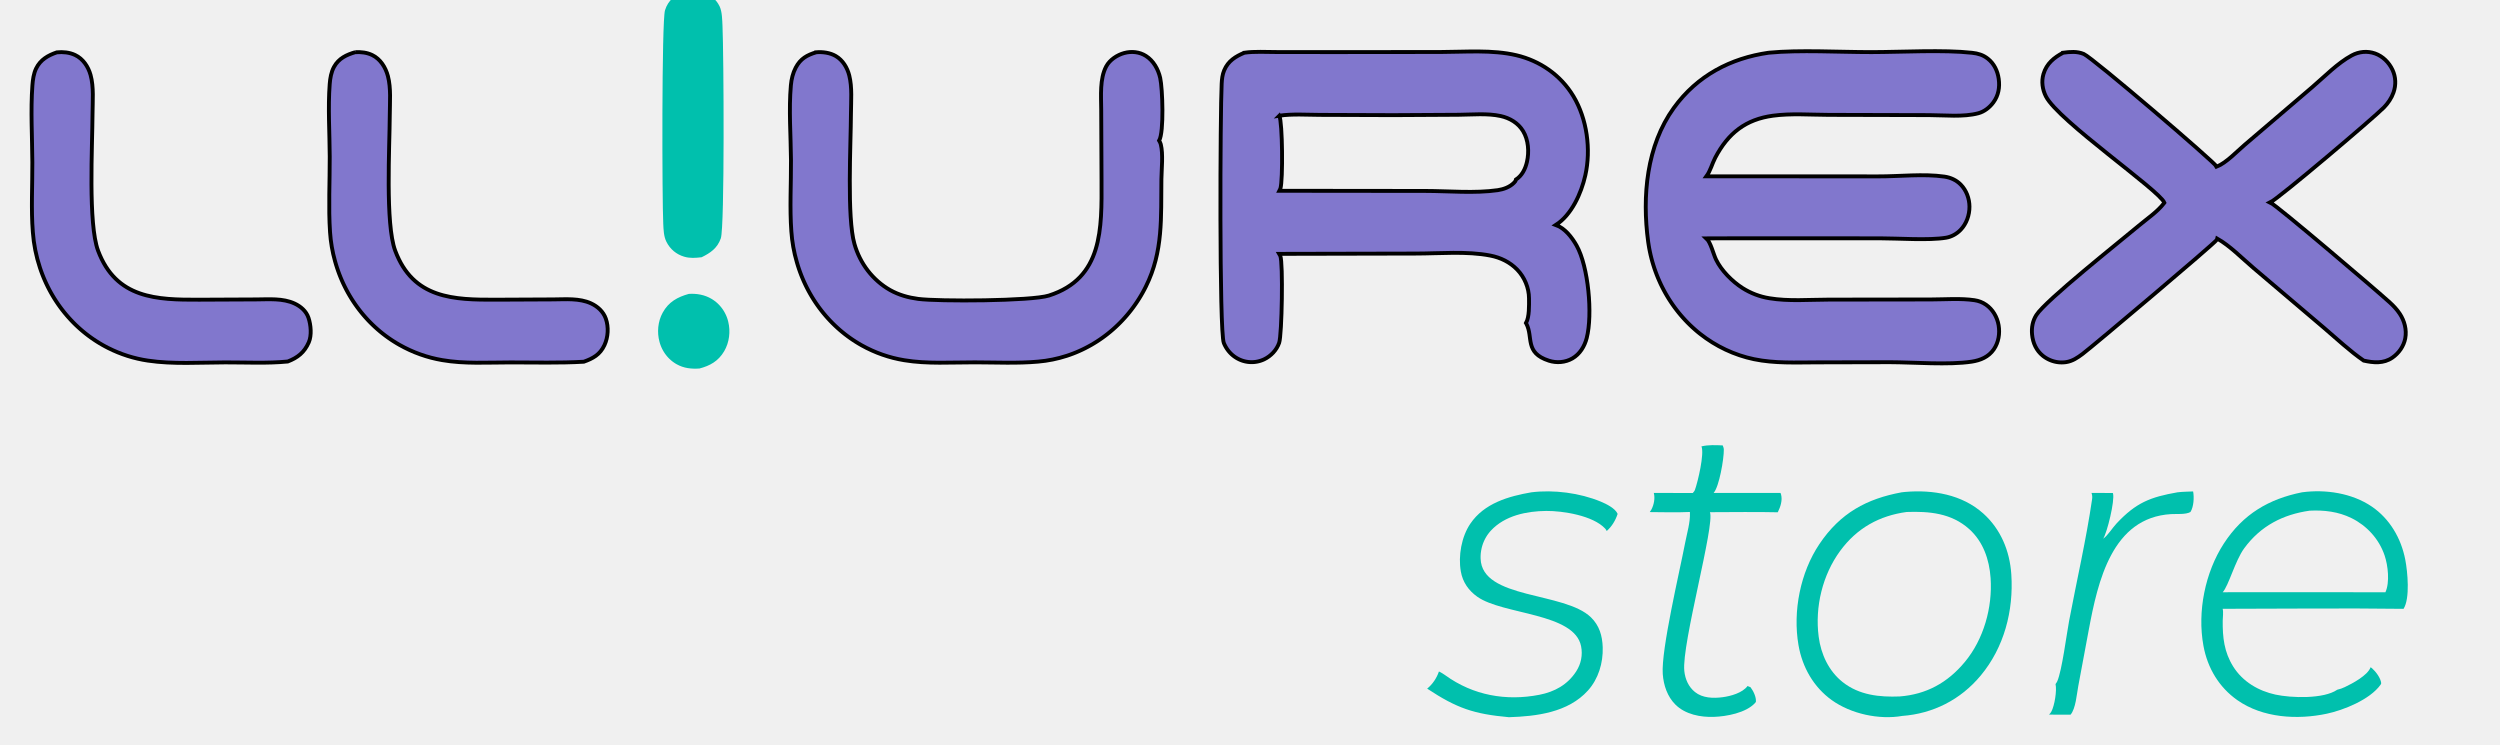
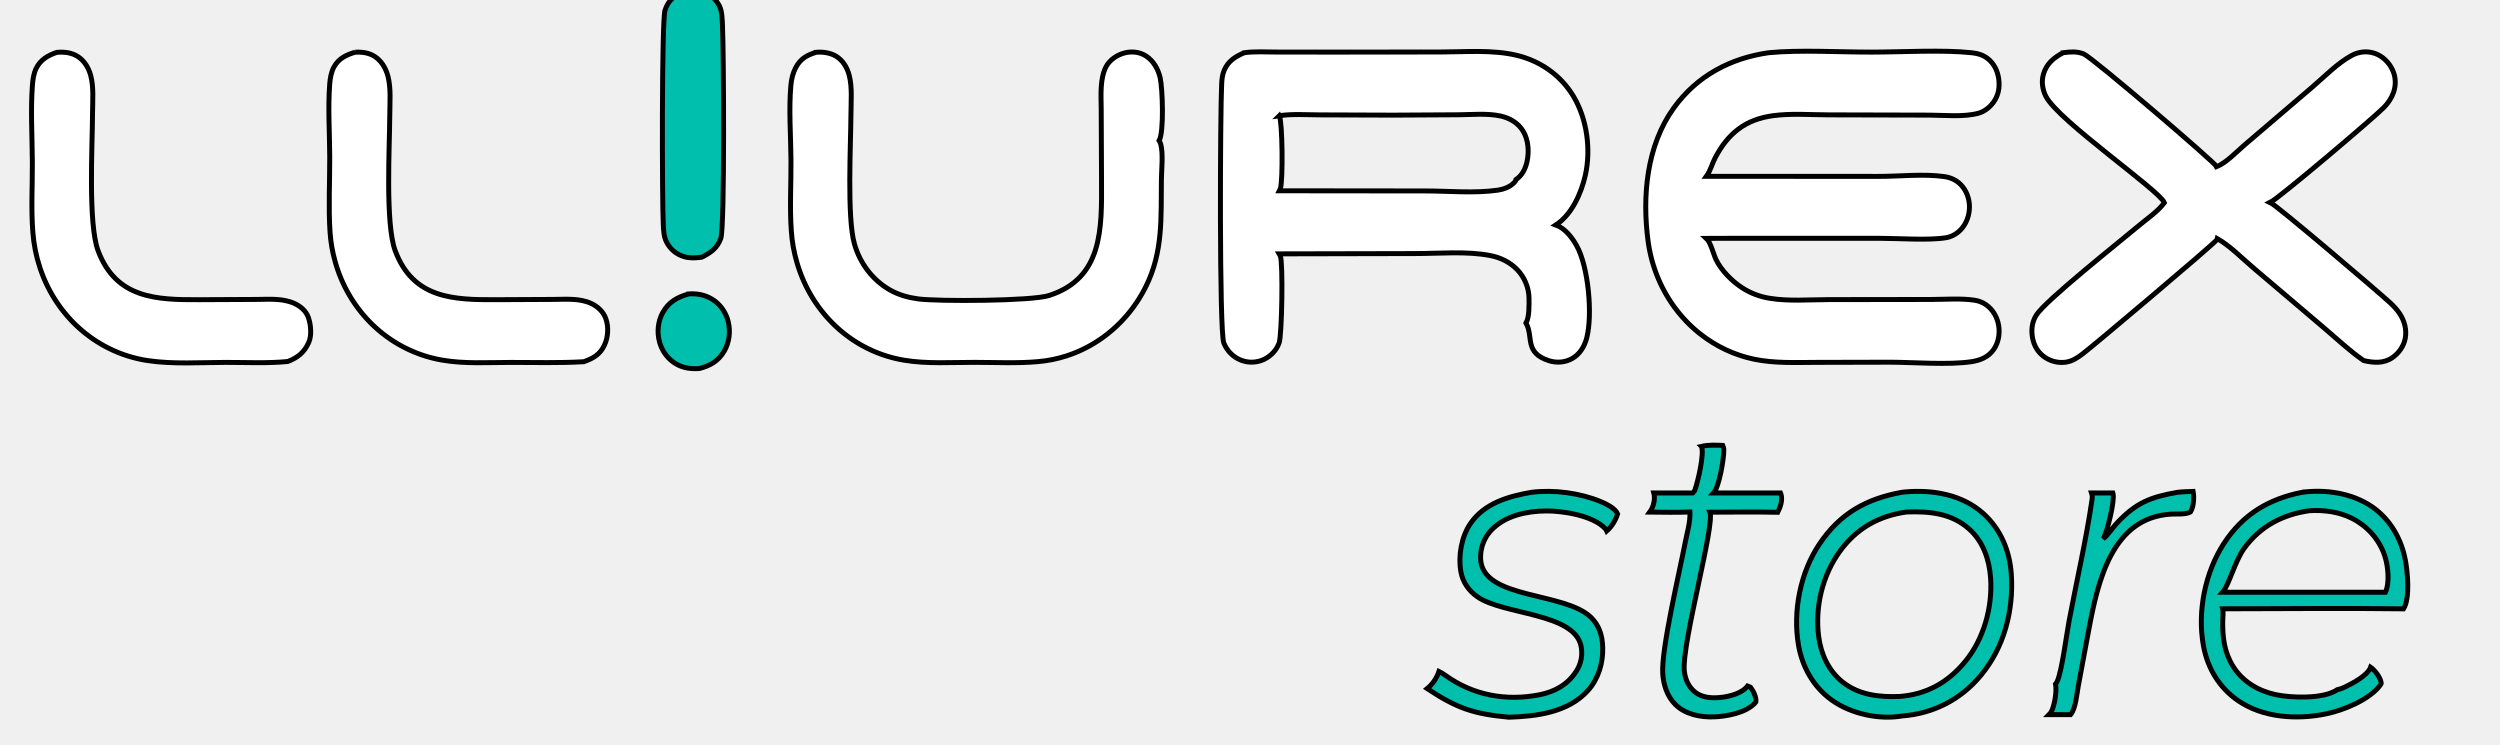
<svg xmlns="http://www.w3.org/2000/svg" width="503.602" height="150" version="1.1" id="svg28">
  <defs id="defs32" />
-   <path fill="#00c0ad" d="m 138.741,59.205 c 1.615,-0.108 3.225,0.172 4.637,1.024 q 0.153,0.092 0.3,0.191 0.148,0.1 0.291,0.207 0.143,0.107 0.281,0.221 0.138,0.114 0.27,0.236 0.132,0.122 0.258,0.25 0.126,0.128 0.246,0.263 0.12,0.135 0.233,0.276 0.113,0.141 0.22,0.287 0.106,0.147 0.206,0.298 0.099,0.152 0.191,0.309 0.092,0.157 0.176,0.318 0.084,0.162 0.161,0.327 0.077,0.166 0.145,0.335 0.069,0.17 0.129,0.343 0.06,0.173 0.112,0.349 0.052,0.176 0.096,0.354 c 0.491,1.992 0.22,4.197 -0.813,5.956 -1.177,2.002 -2.871,2.937 -4.973,3.483 -1.621,0.114 -3.176,-0.044 -4.622,-0.871 q -0.155,-0.088 -0.305,-0.183 -0.15,-0.096 -0.296,-0.199 -0.146,-0.103 -0.286,-0.214 -0.14,-0.111 -0.276,-0.229 -0.135,-0.118 -0.264,-0.243 -0.129,-0.125 -0.253,-0.256 -0.123,-0.131 -0.24,-0.269 -0.117,-0.138 -0.227,-0.281 -0.11,-0.144 -0.213,-0.293 -0.103,-0.149 -0.199,-0.304 -0.096,-0.155 -0.184,-0.314 -0.088,-0.16 -0.169,-0.323 -0.08,-0.164 -0.153,-0.332 -0.073,-0.168 -0.138,-0.339 -0.065,-0.172 -0.121,-0.346 -0.057,-0.175 -0.105,-0.352 c -0.537,-1.947 -0.335,-4.128 0.632,-5.893 1.201,-2.193 3.007,-3.154 5.253,-3.785 z" id="path2" style="stroke-width:0.301" />
-   <path fill="#00c0ad" d="m 438.639,99.17 c 1.036,-0.124 2.102,-0.128 3.145,-0.175 0.23,1.201 0.121,3.101 -0.539,4.146 -0.951,0.544 -2.821,0.355 -3.931,0.423 -11.837,0.726 -14.702,13.421 -16.554,23.331 l -2.12,11.357 c -0.303,1.618 -0.501,4.482 -1.543,5.711 l -4.34,-0.008 c 0.18,-0.179 0.339,-0.368 0.462,-0.595 0.651,-1.188 1.151,-4.271 0.848,-5.566 0.138,-0.178 0.268,-0.366 0.359,-0.576 0.948,-2.188 1.855,-9.373 2.376,-12.145 1.534,-8.135 3.442,-16.334 4.632,-24.525 0.065,-0.463 0.029,-0.809 -0.118,-1.246 l 4.29,0.003 c 0.012,0.038 0.029,0.074 0.041,0.112 0.386,1.426 -1.172,7.847 -1.982,9.108 0.986,-0.721 1.837,-2.16 2.7,-3.083 3.928,-4.196 6.793,-5.306 12.272,-6.272 z" id="path4" style="stroke-width:0.301" />
-   <path fill="#00c0ad" d="m 342.742,89.918 c 1.428,-0.335 2.835,-0.253 4.287,-0.195 0.109,0.264 0.212,0.56 0.218,0.849 0.035,1.814 -0.936,7.509 -2.061,8.731 l 13.483,-0.003 c 0.053,0.132 0.059,0.133 0.097,0.259 0.347,1.221 -0.115,2.555 -0.651,3.636 -4.549,-0.106 -9.116,-0.021 -13.668,-0.019 1.057,2.467 -5.715,26.578 -5.159,31.97 0.174,1.682 0.845,3.203 2.144,4.253 1.537,1.243 3.704,1.29 5.559,1.048 1.616,-0.21 3.99,-0.852 5.038,-2.254 l 0.598,0.243 c 0.562,0.744 1.184,1.981 1.081,2.954 -0.05,0.069 -0.1,0.146 -0.156,0.208 -1.834,2.017 -5.789,2.723 -8.297,2.811 -2.688,0.094 -5.765,-0.483 -7.776,-2.494 -1.599,-1.597 -2.37,-3.868 -2.532,-6.138 -0.347,-4.889 3.38,-20.538 4.534,-26.549 0.359,-1.862 1.016,-4.019 0.942,-5.897 -0.003,-0.066 -0.009,-0.132 -0.012,-0.198 -2.685,0.123 -5.394,0.04 -8.08,0.022 0.124,-0.166 0.239,-0.339 0.336,-0.524 0.506,-0.966 0.76,-2.263 0.477,-3.332 l 7.847,0.009 c 0.185,-0.189 0.356,-0.395 0.448,-0.653 0.577,-1.619 1.926,-7.278 1.304,-8.736 z" id="path6" style="stroke-width:0.301" />
-   <path fill="#00c0ad" d="m 308.504,99.169 c 4.499,-0.555 9.743,0.126 13.957,1.876 1.051,0.436 2.927,1.34 3.395,2.474 -0.433,1.332 -1.169,2.539 -2.197,3.45 -0.082,-0.175 -0.183,-0.349 -0.315,-0.491 -2.441,-2.631 -8.551,-3.586 -11.881,-3.554 -3.904,0.039 -8.318,0.911 -11.145,3.972 q -0.13,0.139 -0.25,0.286 -0.121,0.146 -0.236,0.299 -0.115,0.152 -0.224,0.31 -0.106,0.158 -0.206,0.322 -0.1,0.164 -0.191,0.332 -0.091,0.169 -0.174,0.342 -0.082,0.173 -0.159,0.351 -0.074,0.177 -0.141,0.359 -0.065,0.181 -0.124,0.366 -0.056,0.185 -0.106,0.372 -0.047,0.187 -0.085,0.377 -0.041,0.189 -0.071,0.381 -0.029,0.191 -0.053,0.384 -0.021,0.193 -0.032,0.386 -0.012,0.194 -0.015,0.388 0,0.194 0.006,0.388 c 0.253,8.232 16.889,6.612 22.236,11.827 1.669,1.628 2.285,3.681 2.358,6.025 0.1,3.162 -0.875,6.378 -2.974,8.707 -4.004,4.446 -10.4,5.2 -15.923,5.377 -7.073,-0.649 -10.456,-1.786 -16.465,-5.756 1.072,-0.863 1.923,-2.124 2.373,-3.461 0.453,0.226 0.875,0.475 1.287,0.774 5.609,4.058 12.264,5.231 18.95,3.925 3.024,-0.59 5.674,-2.003 7.432,-4.744 0.957,-1.497 1.316,-3.258 0.966,-5.032 -1.343,-6.754 -15.714,-6.311 -20.897,-9.967 -1.734,-1.223 -2.95,-2.915 -3.33,-5.1 -0.551,-3.145 0.135,-6.988 1.908,-9.611 2.815,-4.168 7.776,-5.545 12.325,-6.336 z" id="path8" style="stroke-width:0.301" />
-   <path fill="#00c0ad" d="m 137.752,-1.853 c 1.269,-0.128 2.56,-0.212 3.797,0.184 1.434,0.459 2.725,1.523 3.406,2.939 0.52,1.081 0.529,2.786 0.585,3.977 0.25,5.386 0.455,40.454 -0.338,42.759 -0.69,2.005 -2.127,2.961 -3.868,3.814 -1.208,0.139 -2.33,0.241 -3.521,-0.114 -1.559,-0.466 -2.814,-1.49 -3.569,-3.001 -0.552,-1.105 -0.576,-2.416 -0.638,-3.636 -0.231,-4.585 -0.332,-40.808 0.355,-43.008 0.647,-2.071 2.043,-2.997 3.791,-3.912 z" id="path10" style="stroke-width:0.301" />
-   <path fill="#00c0ad" d="m 463.725,99.17 c 4.693,-0.639 10.067,0.148 14.08,2.892 3.56,2.437 5.88,6.341 6.716,10.682 0.465,2.405 0.992,7.802 -0.35,9.901 -12.137,-0.161 -24.294,-0.01 -36.437,-0.006 0.18,0.649 0.021,1.698 0.012,2.387 -0.041,3.381 0.294,6.322 2.096,9.218 1.929,3.092 5.126,4.939 8.521,5.675 3.162,0.686 9.687,0.929 12.476,-0.989 0.53,-0.108 1.01,-0.29 1.502,-0.522 1.496,-0.709 4.599,-2.334 5.2,-4.004 0.109,0.074 0.203,0.144 0.3,0.231 0.736,0.646 1.737,1.965 1.831,2.988 -0.032,0.118 -0.05,0.204 -0.124,0.303 -2.158,3.02 -7.461,5.129 -10.844,5.847 -5.904,1.252 -12.885,0.872 -18.02,-2.741 -3.657,-2.574 -5.995,-6.427 -6.822,-10.945 -1.263,-6.911 0.344,-14.799 4.113,-20.602 3.875,-5.963 9.11,-8.981 15.75,-10.316 z m 1.534,3.701 c -5.344,0.758 -9.879,3.042 -13.206,7.609 -1.79,2.456 -3.124,7.52 -4.308,8.82 l 15.673,-0.003 17.104,0.005 c 0.898,-1.961 0.53,-5.371 -0.165,-7.414 -1.137,-3.357 -3.616,-6.015 -6.669,-7.519 -2.665,-1.312 -5.518,-1.641 -8.43,-1.498 z" id="path12" style="stroke-width:0.301" />
-   <path fill="#FEFEFE" d="m 71.57,10.51 c 1.171,-0.06 2.333,0.064 3.409,0.582 1.635,0.786 2.696,2.467 3.163,4.239 0.644,2.443 0.387,5.298 0.375,7.82 -0.029,6.37 -0.922,21.954 1.091,27.345 3.626,9.713 11.828,9.908 20.347,9.873 l 11.466,-0.055 c 2.506,-0.012 5.298,-0.281 7.643,0.804 1.31,0.606 2.472,1.64 2.975,3.077 0.595,1.697 0.471,3.714 -0.282,5.335 -0.89,1.913 -2.33,2.687 -4.155,3.336 -4.904,0.283 -9.866,0.138 -14.777,0.141 -4.511,0.003 -9.281,0.314 -13.742,-0.464 Q 87.955,72.351 86.845,72.061 85.735,71.77 84.652,71.383 83.569,70.997 82.52,70.516 81.472,70.037 80.465,69.466 80.173,69.301 79.885,69.128 79.597,68.956 79.313,68.775 79.03,68.596 78.75,68.408 78.471,68.22 78.196,68.026 77.921,67.831 77.651,67.629 77.381,67.428 77.115,67.219 76.85,67.01 76.59,66.795 76.329,66.579 76.075,66.357 75.819,66.134 75.57,65.906 75.32,65.677 75.075,65.441 74.831,65.206 74.593,64.965 74.354,64.723 74.121,64.476 73.888,64.228 73.662,63.974 73.435,63.72 73.214,63.461 72.993,63.202 72.779,62.937 72.564,62.671 72.356,62.401 72.147,62.13 71.946,61.854 71.744,61.578 71.549,61.297 71.353,61.016 71.165,60.73 70.977,60.444 70.795,60.153 70.613,59.862 70.439,59.567 70.264,59.271 70.096,58.971 69.929,58.671 69.768,58.367 69.608,58.062 69.455,57.754 69.301,57.446 69.155,57.134 69.01,56.821 68.871,56.506 68.733,56.19 68.602,55.87 68.471,55.551 68.348,55.228 q -0.123,-0.323 -0.239,-0.649 -0.116,-0.326 -0.223,-0.655 -0.108,-0.329 -0.208,-0.66 -0.1,-0.331 -0.192,-0.665 -0.403,-1.428 -0.654,-2.892 -0.251,-1.465 -0.349,-2.95 c -0.335,-4.995 -0.044,-10.174 -0.063,-15.194 -0.018,-4.807 -0.369,-9.87 -0.003,-14.64 0.09,-1.172 0.297,-2.4 0.859,-3.432 0.948,-1.744 2.549,-2.47 4.295,-2.981 z" id="path14" style="fill:#3929b6;fill-opacity:0.603;stroke:#000000;stroke-width:0.784;stroke-dasharray:none;stroke-opacity:1" />
-   <path fill="#FEFEFE" d="m 11.441,10.549 c 1.244,-0.134 2.559,-0.003 3.706,0.542 1.559,0.74 2.622,2.31 3.093,3.999 0.683,2.454 0.41,5.298 0.399,7.835 -0.03,6.434 -0.912,22.161 1.122,27.584 3.627,9.667 11.845,9.894 20.336,9.862 l 11.511,-0.054 c 2.546,-0.012 5.365,-0.277 7.746,0.834 1.218,0.568 2.326,1.51 2.785,2.859 0.487,1.43 0.672,3.551 0.067,4.937 -0.901,2.064 -2.258,3.109 -4.242,3.876 -4.135,0.402 -8.434,0.17 -12.588,0.18 -5.123,0.011 -10.53,0.393 -15.591,-0.362 Q 28.745,72.487 27.721,72.249 26.696,72.012 25.692,71.693 24.688,71.373 23.711,70.974 22.733,70.574 21.788,70.097 21.49,69.946 21.195,69.788 20.901,69.63 20.61,69.464 20.319,69.298 20.032,69.125 19.745,68.951 19.462,68.771 19.18,68.59 18.901,68.402 18.623,68.215 18.349,68.02 18.075,67.825 17.806,67.623 17.537,67.421 17.272,67.212 17.008,67.003 16.749,66.787 16.489,66.572 16.235,66.35 15.981,66.127 15.732,65.899 15.483,65.67 15.239,65.435 14.996,65.2 14.758,64.959 14.52,64.717 14.288,64.47 14.055,64.223 13.829,63.969 13.603,63.716 13.383,63.457 13.162,63.198 12.948,62.934 12.734,62.669 12.526,62.399 12.318,62.129 12.117,61.854 11.915,61.579 11.72,61.298 11.525,61.018 11.337,60.732 11.149,60.447 10.967,60.157 10.786,59.867 10.611,59.572 10.437,59.277 10.269,58.978 10.101,58.679 9.941,58.376 9.78,58.072 9.627,57.765 9.473,57.458 9.327,57.146 9.181,56.835 9.042,56.52 8.903,56.205 8.772,55.887 8.641,55.568 8.517,55.247 8.393,54.925 8.277,54.6 8.16,54.275 8.052,53.947 7.471,52.205 7.111,50.398 6.75,48.592 6.616,46.751 C 6.248,42.147 6.539,37.333 6.516,32.703 6.491,27.601 6.152,22.257 6.528,17.179 c 0.084,-1.134 0.251,-2.358 0.748,-3.382 0.873,-1.799 2.426,-2.65 4.165,-3.248 z" id="path16" style="fill:#3929b6;fill-opacity:0.603;stroke:#000000;stroke-width:0.784;stroke-dasharray:none;stroke-opacity:1" />
-   <path fill="#00c0ad" d="m 383.074,99.17 q 0.371,-0.049 0.745,-0.08 c 5.494,-0.461 11.401,0.49 15.703,4.355 3.486,3.132 5.324,7.495 5.639,12.251 0.486,7.39 -1.472,14.741 -6.154,20.375 -4.096,4.926 -9.646,7.686 -15.826,8.148 -4.64,0.809 -10.32,-0.403 -14.207,-3.2 -3.61,-2.598 -5.907,-6.565 -6.684,-11.058 -1.181,-6.843 0.383,-14.646 4.196,-20.341 4.216,-6.296 9.566,-9.152 16.589,-10.45 z m 0.998,3.965 c -5.468,0.747 -10.005,3.216 -13.4,7.853 -3.527,4.816 -5.097,11.236 -4.319,17.25 0.462,3.584 2.043,6.945 4.826,9.156 3.33,2.646 7.458,3.063 11.498,2.899 5.335,-0.415 9.631,-2.73 13.141,-6.969 3.757,-4.534 5.58,-10.925 5.17,-16.885 -0.256,-3.759 -1.522,-7.36 -4.311,-9.86 -3.598,-3.229 -8.071,-3.603 -12.605,-3.444 z" id="path18" style="stroke-width:0.301" />
-   <path fill="#FEFEFE" d="m 164.419,10.529 c 1.328,-0.108 2.794,0.085 3.967,0.777 1.387,0.818 2.283,2.307 2.686,3.889 0.613,2.404 0.357,5.213 0.345,7.691 -0.029,6.121 -0.83,20.941 0.702,26.249 q 0.104,0.368 0.225,0.73 0.121,0.362 0.259,0.717 0.138,0.355 0.292,0.703 0.155,0.348 0.325,0.687 0.17,0.339 0.357,0.67 0.186,0.331 0.387,0.651 0.201,0.32 0.418,0.63 0.216,0.31 0.446,0.608 0.231,0.298 0.475,0.584 0.244,0.286 0.501,0.559 0.257,0.273 0.527,0.532 0.27,0.26 0.551,0.505 0.281,0.245 0.574,0.476 0.293,0.23 0.596,0.446 0.303,0.215 0.616,0.414 0.313,0.199 0.635,0.382 c 1.766,0.988 3.657,1.516 5.635,1.779 4.039,0.538 22.867,0.443 26.356,-0.672 10.879,-3.478 10.645,-13.458 10.599,-23.235 l -0.065,-14.254 c -0.01,-2.761 -0.319,-6.151 1,-8.653 0.718,-1.361 2.231,-2.328 3.637,-2.712 1.466,-0.4 3.072,-0.243 4.376,0.59 1.506,0.962 2.465,2.655 2.867,4.421 0.481,2.117 0.794,10.927 -0.212,12.637 0.137,0.23 0.266,0.476 0.333,0.74 0.504,1.977 0.152,4.985 0.125,7.03 -0.101,7.636 0.39,14.576 -3.134,21.629 q -0.154,0.309 -0.315,0.615 -0.161,0.305 -0.329,0.606 -0.168,0.301 -0.344,0.598 -0.175,0.297 -0.358,0.588 -0.182,0.292 -0.371,0.579 -0.189,0.287 -0.385,0.569 -0.196,0.282 -0.398,0.559 -0.202,0.277 -0.411,0.549 -0.209,0.272 -0.424,0.538 -0.215,0.266 -0.437,0.527 -0.221,0.26 -0.449,0.515 -0.227,0.255 -0.461,0.504 -0.234,0.249 -0.473,0.492 -0.239,0.243 -0.484,0.479 -0.245,0.237 -0.495,0.467 -0.25,0.23 -0.506,0.454 -0.256,0.224 -0.516,0.441 -0.261,0.217 -0.526,0.427 -0.266,0.21 -0.536,0.414 -0.271,0.203 -0.546,0.4 -0.275,0.196 -0.555,0.385 -0.28,0.189 -0.564,0.371 -0.284,0.182 -0.573,0.356 -0.288,0.174 -0.581,0.342 -0.292,0.167 -0.589,0.326 -0.296,0.16 -0.596,0.311 -0.3,0.152 -0.603,0.296 -0.304,0.144 -0.61,0.28 -0.307,0.136 -0.616,0.264 -0.31,0.128 -0.622,0.248 -0.313,0.12 -0.628,0.232 -0.315,0.112 -0.633,0.216 -1.404,0.455 -2.847,0.748 -1.443,0.293 -2.908,0.419 c -4.204,0.377 -8.544,0.155 -12.769,0.149 -4.675,-0.007 -9.595,0.341 -14.219,-0.43 q -1.12,-0.184 -2.222,-0.465 -1.102,-0.281 -2.177,-0.658 -1.075,-0.376 -2.117,-0.846 -1.041,-0.469 -2.042,-1.028 -0.292,-0.164 -0.58,-0.335 -0.288,-0.171 -0.572,-0.35 -0.284,-0.179 -0.564,-0.364 -0.28,-0.186 -0.555,-0.379 -0.275,-0.193 -0.546,-0.393 -0.271,-0.2 -0.536,-0.407 -0.266,-0.207 -0.526,-0.421 -0.261,-0.214 -0.516,-0.434 -0.256,-0.22 -0.506,-0.447 -0.25,-0.227 -0.495,-0.46 -0.245,-0.233 -0.484,-0.473 -0.24,-0.239 -0.473,-0.485 -0.234,-0.246 -0.462,-0.497 -0.228,-0.252 -0.45,-0.509 -0.222,-0.258 -0.438,-0.521 -0.216,-0.263 -0.425,-0.532 -0.209,-0.268 -0.413,-0.542 -0.203,-0.274 -0.4,-0.553 -0.197,-0.279 -0.387,-0.563 -0.19,-0.284 -0.373,-0.573 -0.183,-0.289 -0.36,-0.583 -0.177,-0.293 -0.346,-0.592 -0.17,-0.298 -0.332,-0.6 -0.163,-0.302 -0.318,-0.609 -0.155,-0.306 -0.303,-0.617 -0.148,-0.31 -0.289,-0.624 -0.141,-0.314 -0.274,-0.632 -0.133,-0.318 -0.259,-0.638 -0.126,-0.321 -0.244,-0.645 -0.118,-0.324 -0.229,-0.651 -0.111,-0.327 -0.213,-0.657 -0.103,-0.33 -0.198,-0.662 -0.445,-1.516 -0.723,-3.076 -0.278,-1.56 -0.386,-3.142 c -0.35,-4.718 -0.042,-9.597 -0.074,-14.334 -0.034,-4.951 -0.462,-10.201 -0.018,-15.105 0.111,-1.228 0.4,-2.441 0.969,-3.526 0.965,-1.841 2.298,-2.548 4.132,-3.104 z" id="path20" style="fill:#3929b6;fill-opacity:0.603;stroke:#000000;stroke-width:0.784;stroke-dasharray:none;stroke-opacity:1" />
-   <path fill="#FEFEFE" d="m 415.593,10.619 c 1.419,-0.18 2.791,-0.315 4.16,0.254 1.767,0.734 26.453,21.873 26.785,22.694 1.902,-0.746 4.052,-3.04 5.63,-4.388 l 13.571,-11.594 c 2.503,-2.136 5.135,-4.874 7.988,-6.413 1.469,-0.794 3.142,-0.954 4.714,-0.397 1.525,0.539 2.8,1.796 3.507,3.302 0.674,1.44 0.73,3.043 0.203,4.545 -0.397,1.136 -1.113,2.186 -1.94,3.027 -2.102,2.14 -21.185,18.313 -22.905,19.132 1.349,0.598 21.485,17.755 24.121,20.168 0.736,0.675 1.437,1.417 1.993,2.266 0.939,1.433 1.422,3.212 1.095,4.943 -0.3,1.591 -1.307,2.998 -2.591,3.884 -1.784,1.234 -3.804,1.038 -5.78,0.599 -2.812,-1.934 -5.415,-4.406 -8.032,-6.627 l -14.189,-12.049 c -2.258,-1.918 -4.741,-4.477 -7.29,-5.905 -0.032,0.129 -0.026,0.146 -0.109,0.275 -0.477,0.758 -24.945,21.421 -27.015,22.965 -1.013,0.757 -2.014,1.439 -3.271,1.639 q -0.156,0.024 -0.312,0.04 -0.156,0.016 -0.312,0.024 -0.156,0.008 -0.312,0.007 -0.156,-3.12e-4 -0.315,-0.009 -0.156,-0.009 -0.312,-0.025 -0.156,-0.017 -0.309,-0.041 -0.156,-0.025 -0.309,-0.058 -0.153,-0.033 -0.306,-0.074 -0.15,-0.041 -0.3,-0.089 -0.15,-0.049 -0.297,-0.105 -0.147,-0.056 -0.291,-0.121 -0.144,-0.064 -0.286,-0.135 -0.141,-0.072 -0.277,-0.15 -0.138,-0.079 -0.271,-0.165 -0.135,-0.086 -0.265,-0.179 -0.13,-0.093 -0.253,-0.192 c -1.322,-1.064 -2.005,-2.578 -2.17,-4.286 -0.135,-1.396 0.118,-2.74 0.86,-3.916 1.873,-2.959 16.736,-14.721 20.637,-18.005 1.625,-1.368 3.781,-2.815 5.064,-4.509 0.029,-0.041 0.059,-0.083 0.091,-0.125 -1.06,-2.542 -21.388,-16.525 -23.862,-21.407 -0.701,-1.38 -0.939,-3 -0.492,-4.508 0.63,-2.12 2.146,-3.329 3.954,-4.289 z" id="path22" style="fill:#3929b6;fill-opacity:0.603;stroke:#000000;stroke-width:0.784;stroke-dasharray:none;stroke-opacity:1" />
-   <path fill="#FEFEFE" d="m 356.283,10.619 c 6.328,-0.602 14.189,-0.116 20.714,-0.123 6.051,-0.006 14.534,-0.502 20.261,0.139 1.201,0.134 2.208,0.419 3.189,1.199 1.243,0.988 1.952,2.447 2.173,4.048 0.238,1.713 -0.041,3.335 -1.066,4.731 -0.742,1.016 -1.826,1.873 -3.021,2.195 -3.021,0.814 -6.828,0.389 -9.949,0.382 l -20.231,-0.051 c -3.663,-0.011 -7.579,-0.323 -11.206,0.168 -5.444,0.736 -9.016,3.473 -11.63,8.464 -0.639,1.218 -0.969,2.65 -1.778,3.747 l 34.618,0.013 c 4.281,0.018 9.119,-0.561 13.329,0.045 1.234,0.177 2.406,0.699 3.301,1.621 1.119,1.151 1.731,2.787 1.743,4.422 0.012,1.731 -0.612,3.471 -1.796,4.694 -0.78,0.808 -1.82,1.385 -2.906,1.569 -3.43,0.581 -9.711,0.123 -13.371,0.124 l -30.546,-9.55e-4 -4.381,0.015 c 0.889,0.812 1.393,3.106 1.946,4.26 1.072,2.236 3.295,4.436 5.321,5.731 q 0.624,0.396 1.281,0.725 0.657,0.33 1.343,0.59 0.686,0.26 1.39,0.449 0.707,0.189 1.428,0.304 c 3.816,0.639 8.018,0.282 11.887,0.275 l 20.646,-0.03 c 2.85,-0.002 5.96,-0.266 8.769,0.15 0.842,0.125 1.611,0.416 2.323,0.909 1.346,0.931 2.261,2.484 2.538,4.142 0.277,1.673 -0.006,3.443 -0.963,4.836 -1.069,1.558 -2.715,2.226 -4.461,2.491 -4.643,0.704 -11.619,0.123 -16.489,0.11 l -14.663,0.034 c -4.219,0.011 -8.545,0.225 -12.702,-0.64 q -0.736,-0.155 -1.466,-0.353 -0.727,-0.198 -1.443,-0.439 -0.716,-0.24 -1.419,-0.523 -0.701,-0.282 -1.387,-0.605 -0.686,-0.323 -1.354,-0.686 -0.668,-0.363 -1.313,-0.764 -0.648,-0.401 -1.272,-0.841 -0.624,-0.439 -1.225,-0.914 -0.262,-0.208 -0.521,-0.423 -0.256,-0.215 -0.509,-0.436 -0.253,-0.221 -0.501,-0.449 -0.247,-0.228 -0.489,-0.462 -0.241,-0.234 -0.48,-0.474 -0.236,-0.24 -0.465,-0.486 -0.233,-0.246 -0.456,-0.498 -0.227,-0.252 -0.445,-0.509 -0.218,-0.257 -0.433,-0.521 -0.212,-0.263 -0.418,-0.531 -0.209,-0.268 -0.409,-0.542 -0.2,-0.274 -0.395,-0.552 -0.194,-0.279 -0.38,-0.562 -0.188,-0.284 -0.371,-0.572 -0.18,-0.288 -0.353,-0.581 -0.174,-0.293 -0.342,-0.59 -0.168,-0.297 -0.327,-0.599 -0.162,-0.301 -0.315,-0.606 -0.153,-0.306 -0.3,-0.615 -0.144,-0.309 -0.283,-0.622 -0.141,-0.313 -0.271,-0.629 -0.133,-0.316 -0.256,-0.636 -0.124,-0.319 -0.241,-0.642 -0.118,-0.322 -0.227,-0.648 -0.109,-0.325 -0.209,-0.654 -0.103,-0.328 -0.197,-0.659 -0.094,-0.33 -0.18,-0.663 -0.085,-0.333 -0.165,-0.668 -0.077,-0.335 -0.147,-0.672 -0.071,-0.337 -0.135,-0.675 -0.062,-0.339 -0.115,-0.679 -0.056,-0.34 -0.103,-0.682 c -1.248,-9.181 -0.3,-19.381 5.159,-26.944 4.732,-6.552 11.471,-10.034 19.121,-11.132 z" id="path24" style="fill:#3929b6;fill-opacity:0.603;stroke:#000000;stroke-width:0.784;stroke-dasharray:none;stroke-opacity:1" />
-   <path fill="#FEFEFE" d="m 250.656,10.619 c 2.101,-0.289 4.392,-0.135 6.515,-0.135 l 11.598,0.011 21.444,-0.021 c 4.944,-0.01 10.423,-0.488 15.261,0.658 4.711,1.117 8.895,3.949 11.483,8.266 2.729,4.557 3.566,10.703 2.391,15.916 -0.827,3.668 -2.768,7.96 -5.939,10.003 1.82,0.653 3.233,2.469 4.181,4.151 2.379,4.228 3.259,13.887 2.04,18.619 -0.439,1.697 -1.39,3.245 -2.886,4.112 -1.425,0.828 -3.189,0.958 -4.735,0.459 -4.947,-1.597 -3.109,-4.733 -4.54,-7.448 -0.024,-0.045 -0.047,-0.089 -0.074,-0.134 0.698,-1.215 0.615,-3.559 0.61,-4.974 -0.009,-2.143 -0.916,-4.266 -2.358,-5.766 -1.481,-1.54 -3.386,-2.451 -5.421,-2.85 -4.735,-0.93 -10.235,-0.409 -15.078,-0.409 l -27.46,0.061 c 0.081,0.134 0.156,0.271 0.218,0.416 0.572,1.332 0.329,15.881 -0.234,17.505 -0.508,1.467 -1.657,2.659 -2.996,3.31 q -0.14,0.067 -0.284,0.127 -0.143,0.06 -0.29,0.112 -0.146,0.052 -0.295,0.097 -0.149,0.044 -0.299,0.081 -0.15,0.036 -0.302,0.065 -0.152,0.028 -0.305,0.049 -0.153,0.021 -0.307,0.033 -0.154,0.012 -0.308,0.017 -0.155,0.004 -0.309,3.11e-4 -0.155,-0.004 -0.309,-0.016 -0.154,-0.012 -0.307,-0.032 -0.153,-0.02 -0.305,-0.048 -0.152,-0.028 -0.303,-0.064 -0.15,-0.036 -0.299,-0.08 -0.149,-0.044 -0.295,-0.096 -0.146,-0.052 -0.29,-0.111 -0.14,-0.058 -0.276,-0.123 -0.137,-0.065 -0.27,-0.137 -0.133,-0.072 -0.263,-0.151 -0.13,-0.079 -0.256,-0.164 -0.126,-0.085 -0.248,-0.177 -0.122,-0.092 -0.239,-0.19 -0.117,-0.098 -0.229,-0.202 -0.112,-0.104 -0.22,-0.214 -0.107,-0.11 -0.209,-0.225 -0.102,-0.115 -0.198,-0.236 -0.096,-0.12 -0.187,-0.246 -0.09,-0.125 -0.175,-0.255 -0.085,-0.13 -0.163,-0.264 -0.078,-0.134 -0.15,-0.272 -0.072,-0.138 -0.137,-0.28 -0.065,-0.142 -0.124,-0.286 c -0.933,-2.356 -0.728,-46.615 -0.431,-52.217 0.051,-0.951 0.133,-1.822 0.509,-2.707 0.804,-1.895 2.309,-2.802 4.052,-3.534 z m 7.052,12.688 c 0.641,1.32 0.748,13 0.218,14.674 -0.05,0.158 -0.118,0.306 -0.196,0.451 l 29.441,0.033 c 4.67,0.008 9.943,0.506 14.548,-0.16 1.148,-0.166 2.417,-0.625 3.259,-1.486 0.194,-0.199 0.339,-0.347 0.386,-0.641 1.222,-0.79 1.896,-2.122 2.226,-3.559 0.465,-2.024 0.303,-4.434 -0.783,-6.218 -1.013,-1.66 -2.703,-2.626 -4.502,-3.024 -2.671,-0.59 -5.75,-0.278 -8.483,-0.258 l -13.154,0.075 -14.786,-0.052 c -2.647,-0.008 -5.567,-0.227 -8.175,0.166 z" id="path26" style="fill:#3929b6;fill-opacity:0.603;stroke:#000000;stroke-width:0.784;stroke-dasharray:none;stroke-opacity:1" />
+   <path fill="#00c0ad" d="m 138.741,59.205 c 1.615,-0.108 3.225,0.172 4.637,1.024 q 0.153,0.092 0.3,0.191 0.148,0.1 0.291,0.207 0.143,0.107 0.281,0.221 0.138,0.114 0.27,0.236 0.132,0.122 0.258,0.25 0.126,0.128 0.246,0.263 0.12,0.135 0.233,0.276 0.113,0.141 0.22,0.287 0.106,0.147 0.206,0.298 0.099,0.152 0.191,0.309 0.092,0.157 0.176,0.318 0.084,0.162 0.161,0.327 0.077,0.166 0.145,0.335 0.069,0.17 0.129,0.343 0.06,0.173 0.112,0.349 0.052,0.176 0.096,0.354 c 0.491,1.992 0.22,4.197 -0.813,5.956 -1.177,2.002 -2.871,2.937 -4.973,3.483 -1.621,0.114 -3.176,-0.044 -4.622,-0.871 q -0.155,-0.088 -0.305,-0.183 -0.15,-0.096 -0.296,-0.199 -0.146,-0.103 -0.286,-0.214 -0.14,-0.111 -0.276,-0.229 -0.135,-0.118 -0.264,-0.243 -0.129,-0.125 -0.253,-0.256 -0.123,-0.131 -0.24,-0.269 -0.117,-0.138 -0.227,-0.281 -0.11,-0.144 -0.213,-0.293 -0.103,-0.149 -0.199,-0.304 -0.096,-0.155 -0.184,-0.314 -0.088,-0.16 -0.169,-0.323 -0.08,-0.164 -0.153,-0.332 -0.073,-0.168 -0.138,-0.339 -0.065,-0.172 -0.121,-0.346 -0.057,-0.175 -0.105,-0.352 c -0.537,-1.947 -0.335,-4.128 0.632,-5.893 1.201,-2.193 3.007,-3.154 5.253,-3.785 z" id="path2" style="stroke-width:1;stroke:#000000;stroke-opacity:1;stroke-dasharray:none" />
+   <path fill="#00c0ad" d="m 438.639,99.17 c 1.036,-0.124 2.102,-0.128 3.145,-0.175 0.23,1.201 0.121,3.101 -0.539,4.146 -0.951,0.544 -2.821,0.355 -3.931,0.423 -11.837,0.726 -14.702,13.421 -16.554,23.331 l -2.12,11.357 c -0.303,1.618 -0.501,4.482 -1.543,5.711 l -4.34,-0.008 c 0.18,-0.179 0.339,-0.368 0.462,-0.595 0.651,-1.188 1.151,-4.271 0.848,-5.566 0.138,-0.178 0.268,-0.366 0.359,-0.576 0.948,-2.188 1.855,-9.373 2.376,-12.145 1.534,-8.135 3.442,-16.334 4.632,-24.525 0.065,-0.463 0.029,-0.809 -0.118,-1.246 l 4.29,0.003 c 0.012,0.038 0.029,0.074 0.041,0.112 0.386,1.426 -1.172,7.847 -1.982,9.108 0.986,-0.721 1.837,-2.16 2.7,-3.083 3.928,-4.196 6.793,-5.306 12.272,-6.272 z" id="path4" style="stroke-width:1.001;stroke:#000000;stroke-opacity:1;stroke-dasharray:none" />
+   <path fill="#00c0ad" d="m 342.742,89.918 c 1.428,-0.335 2.835,-0.253 4.287,-0.195 0.109,0.264 0.212,0.56 0.218,0.849 0.035,1.814 -0.936,7.509 -2.061,8.731 l 13.483,-0.003 c 0.053,0.132 0.059,0.133 0.097,0.259 0.347,1.221 -0.115,2.555 -0.651,3.636 -4.549,-0.106 -9.116,-0.021 -13.668,-0.019 1.057,2.467 -5.715,26.578 -5.159,31.97 0.174,1.682 0.845,3.203 2.144,4.253 1.537,1.243 3.704,1.29 5.559,1.048 1.616,-0.21 3.99,-0.852 5.038,-2.254 l 0.598,0.243 c 0.562,0.744 1.184,1.981 1.081,2.954 -0.05,0.069 -0.1,0.146 -0.156,0.208 -1.834,2.017 -5.789,2.723 -8.297,2.811 -2.688,0.094 -5.765,-0.483 -7.776,-2.494 -1.599,-1.597 -2.37,-3.868 -2.532,-6.138 -0.347,-4.889 3.38,-20.538 4.534,-26.549 0.359,-1.862 1.016,-4.019 0.942,-5.897 -0.003,-0.066 -0.009,-0.132 -0.012,-0.198 -2.685,0.123 -5.394,0.04 -8.08,0.022 0.124,-0.166 0.239,-0.339 0.336,-0.524 0.506,-0.966 0.76,-2.263 0.477,-3.332 l 7.847,0.009 c 0.185,-0.189 0.356,-0.395 0.448,-0.653 0.577,-1.619 1.926,-7.278 1.304,-8.736 z" id="path6" style="stroke-width:1.001;stroke:#000000;stroke-opacity:1;stroke-dasharray:none" />
+   <path fill="#00c0ad" d="m 308.504,99.169 c 4.499,-0.555 9.743,0.126 13.957,1.876 1.051,0.436 2.927,1.34 3.395,2.474 -0.433,1.332 -1.169,2.539 -2.197,3.45 -0.082,-0.175 -0.183,-0.349 -0.315,-0.491 -2.441,-2.631 -8.551,-3.586 -11.881,-3.554 -3.904,0.039 -8.318,0.911 -11.145,3.972 q -0.13,0.139 -0.25,0.286 -0.121,0.146 -0.236,0.299 -0.115,0.152 -0.224,0.31 -0.106,0.158 -0.206,0.322 -0.1,0.164 -0.191,0.332 -0.091,0.169 -0.174,0.342 -0.082,0.173 -0.159,0.351 -0.074,0.177 -0.141,0.359 -0.065,0.181 -0.124,0.366 -0.056,0.185 -0.106,0.372 -0.047,0.187 -0.085,0.377 -0.041,0.189 -0.071,0.381 -0.029,0.191 -0.053,0.384 -0.021,0.193 -0.032,0.386 -0.012,0.194 -0.015,0.388 0,0.194 0.006,0.388 c 0.253,8.232 16.889,6.612 22.236,11.827 1.669,1.628 2.285,3.681 2.358,6.025 0.1,3.162 -0.875,6.378 -2.974,8.707 -4.004,4.446 -10.4,5.2 -15.923,5.377 -7.073,-0.649 -10.456,-1.786 -16.465,-5.756 1.072,-0.863 1.923,-2.124 2.373,-3.461 0.453,0.226 0.875,0.475 1.287,0.774 5.609,4.058 12.264,5.231 18.95,3.925 3.024,-0.59 5.674,-2.003 7.432,-4.744 0.957,-1.497 1.316,-3.258 0.966,-5.032 -1.343,-6.754 -15.714,-6.311 -20.897,-9.967 -1.734,-1.223 -2.95,-2.915 -3.33,-5.1 -0.551,-3.145 0.135,-6.988 1.908,-9.611 2.815,-4.168 7.776,-5.545 12.325,-6.336 z" id="path8" style="stroke-width:1.001;stroke:#000000;stroke-opacity:1;stroke-dasharray:none" />
+   <path fill="#00c0ad" d="m 137.752,-1.853 c 1.269,-0.128 2.56,-0.212 3.797,0.184 1.434,0.459 2.725,1.523 3.406,2.939 0.52,1.081 0.529,2.786 0.585,3.977 0.25,5.386 0.455,40.454 -0.338,42.759 -0.69,2.005 -2.127,2.961 -3.868,3.814 -1.208,0.139 -2.33,0.241 -3.521,-0.114 -1.559,-0.466 -2.814,-1.49 -3.569,-3.001 -0.552,-1.105 -0.576,-2.416 -0.638,-3.636 -0.231,-4.585 -0.332,-40.808 0.355,-43.008 0.647,-2.071 2.043,-2.997 3.791,-3.912 z" id="path10" style="stroke-width:1;stroke:#000000;stroke-opacity:1;stroke-dasharray:none" />
+   <path fill="#00c0ad" d="m 463.725,99.17 c 4.693,-0.639 10.067,0.148 14.08,2.892 3.56,2.437 5.88,6.341 6.716,10.682 0.465,2.405 0.992,7.802 -0.35,9.901 -12.137,-0.161 -24.294,-0.01 -36.437,-0.006 0.18,0.649 0.021,1.698 0.012,2.387 -0.041,3.381 0.294,6.322 2.096,9.218 1.929,3.092 5.126,4.939 8.521,5.675 3.162,0.686 9.687,0.929 12.476,-0.989 0.53,-0.108 1.01,-0.29 1.502,-0.522 1.496,-0.709 4.599,-2.334 5.2,-4.004 0.109,0.074 0.203,0.144 0.3,0.231 0.736,0.646 1.737,1.965 1.831,2.988 -0.032,0.118 -0.05,0.204 -0.124,0.303 -2.158,3.02 -7.461,5.129 -10.844,5.847 -5.904,1.252 -12.885,0.872 -18.02,-2.741 -3.657,-2.574 -5.995,-6.427 -6.822,-10.945 -1.263,-6.911 0.344,-14.799 4.113,-20.602 3.875,-5.963 9.11,-8.981 15.75,-10.316 z m 1.534,3.701 c -5.344,0.758 -9.879,3.042 -13.206,7.609 -1.79,2.456 -3.124,7.52 -4.308,8.82 l 15.673,-0.003 17.104,0.005 c 0.898,-1.961 0.53,-5.371 -0.165,-7.414 -1.137,-3.357 -3.616,-6.015 -6.669,-7.519 -2.665,-1.312 -5.518,-1.641 -8.43,-1.498 z" id="path12" style="stroke-width:1.001;stroke:#000000;stroke-opacity:1;stroke-dasharray:none" />
+   <path fill="#FEFEFE" d="m 71.57,10.51 c 1.171,-0.06 2.333,0.064 3.409,0.582 1.635,0.786 2.696,2.467 3.163,4.239 0.644,2.443 0.387,5.298 0.375,7.82 -0.029,6.37 -0.922,21.954 1.091,27.345 3.626,9.713 11.828,9.908 20.347,9.873 l 11.466,-0.055 c 2.506,-0.012 5.298,-0.281 7.643,0.804 1.31,0.606 2.472,1.64 2.975,3.077 0.595,1.697 0.471,3.714 -0.282,5.335 -0.89,1.913 -2.33,2.687 -4.155,3.336 -4.904,0.283 -9.866,0.138 -14.777,0.141 -4.511,0.003 -9.281,0.314 -13.742,-0.464 Q 87.955,72.351 86.845,72.061 85.735,71.77 84.652,71.383 83.569,70.997 82.52,70.516 81.472,70.037 80.465,69.466 80.173,69.301 79.885,69.128 79.597,68.956 79.313,68.775 79.03,68.596 78.75,68.408 78.471,68.22 78.196,68.026 77.921,67.831 77.651,67.629 77.381,67.428 77.115,67.219 76.85,67.01 76.59,66.795 76.329,66.579 76.075,66.357 75.819,66.134 75.57,65.906 75.32,65.677 75.075,65.441 74.831,65.206 74.593,64.965 74.354,64.723 74.121,64.476 73.888,64.228 73.662,63.974 73.435,63.72 73.214,63.461 72.993,63.202 72.779,62.937 72.564,62.671 72.356,62.401 72.147,62.13 71.946,61.854 71.744,61.578 71.549,61.297 71.353,61.016 71.165,60.73 70.977,60.444 70.795,60.153 70.613,59.862 70.439,59.567 70.264,59.271 70.096,58.971 69.929,58.671 69.768,58.367 69.608,58.062 69.455,57.754 69.301,57.446 69.155,57.134 69.01,56.821 68.871,56.506 68.733,56.19 68.602,55.87 68.471,55.551 68.348,55.228 q -0.123,-0.323 -0.239,-0.649 -0.116,-0.326 -0.223,-0.655 -0.108,-0.329 -0.208,-0.66 -0.1,-0.331 -0.192,-0.665 -0.403,-1.428 -0.654,-2.892 -0.251,-1.465 -0.349,-2.95 c -0.335,-4.995 -0.044,-10.174 -0.063,-15.194 -0.018,-4.807 -0.369,-9.87 -0.003,-14.64 0.09,-1.172 0.297,-2.4 0.859,-3.432 0.948,-1.744 2.549,-2.47 4.295,-2.981 z" id="path14" style="fill:#ffffff;fill-opacity:1;stroke:#000000;stroke-width:1;stroke-dasharray:none;stroke-opacity:1" />
+   <path fill="#FEFEFE" d="m 11.441,10.549 c 1.244,-0.134 2.559,-0.003 3.706,0.542 1.559,0.74 2.622,2.31 3.093,3.999 0.683,2.454 0.41,5.298 0.399,7.835 -0.03,6.434 -0.912,22.161 1.122,27.584 3.627,9.667 11.845,9.894 20.336,9.862 l 11.511,-0.054 c 2.546,-0.012 5.365,-0.277 7.746,0.834 1.218,0.568 2.326,1.51 2.785,2.859 0.487,1.43 0.672,3.551 0.067,4.937 -0.901,2.064 -2.258,3.109 -4.242,3.876 -4.135,0.402 -8.434,0.17 -12.588,0.18 -5.123,0.011 -10.53,0.393 -15.591,-0.362 Q 28.745,72.487 27.721,72.249 26.696,72.012 25.692,71.693 24.688,71.373 23.711,70.974 22.733,70.574 21.788,70.097 21.49,69.946 21.195,69.788 20.901,69.63 20.61,69.464 20.319,69.298 20.032,69.125 19.745,68.951 19.462,68.771 19.18,68.59 18.901,68.402 18.623,68.215 18.349,68.02 18.075,67.825 17.806,67.623 17.537,67.421 17.272,67.212 17.008,67.003 16.749,66.787 16.489,66.572 16.235,66.35 15.981,66.127 15.732,65.899 15.483,65.67 15.239,65.435 14.996,65.2 14.758,64.959 14.52,64.717 14.288,64.47 14.055,64.223 13.829,63.969 13.603,63.716 13.383,63.457 13.162,63.198 12.948,62.934 12.734,62.669 12.526,62.399 12.318,62.129 12.117,61.854 11.915,61.579 11.72,61.298 11.525,61.018 11.337,60.732 11.149,60.447 10.967,60.157 10.786,59.867 10.611,59.572 10.437,59.277 10.269,58.978 10.101,58.679 9.941,58.376 9.78,58.072 9.627,57.765 9.473,57.458 9.327,57.146 9.181,56.835 9.042,56.52 8.903,56.205 8.772,55.887 8.641,55.568 8.517,55.247 8.393,54.925 8.277,54.6 8.16,54.275 8.052,53.947 7.471,52.205 7.111,50.398 6.75,48.592 6.616,46.751 C 6.248,42.147 6.539,37.333 6.516,32.703 6.491,27.601 6.152,22.257 6.528,17.179 c 0.084,-1.134 0.251,-2.358 0.748,-3.382 0.873,-1.799 2.426,-2.65 4.165,-3.248 z" id="path16" style="fill:#ffffff;fill-opacity:1;stroke:#000000;stroke-width:1;stroke-dasharray:none;stroke-opacity:1" />
+   <path fill="#00c0ad" d="m 383.074,99.17 q 0.371,-0.049 0.745,-0.08 c 5.494,-0.461 11.401,0.49 15.703,4.355 3.486,3.132 5.324,7.495 5.639,12.251 0.486,7.39 -1.472,14.741 -6.154,20.375 -4.096,4.926 -9.646,7.686 -15.826,8.148 -4.64,0.809 -10.32,-0.403 -14.207,-3.2 -3.61,-2.598 -5.907,-6.565 -6.684,-11.058 -1.181,-6.843 0.383,-14.646 4.196,-20.341 4.216,-6.296 9.566,-9.152 16.589,-10.45 z m 0.998,3.965 c -5.468,0.747 -10.005,3.216 -13.4,7.853 -3.527,4.816 -5.097,11.236 -4.319,17.25 0.462,3.584 2.043,6.945 4.826,9.156 3.33,2.646 7.458,3.063 11.498,2.899 5.335,-0.415 9.631,-2.73 13.141,-6.969 3.757,-4.534 5.58,-10.925 5.17,-16.885 -0.256,-3.759 -1.522,-7.36 -4.311,-9.86 -3.598,-3.229 -8.071,-3.603 -12.605,-3.444 z" id="path18" style="stroke-width:1.001;stroke:#000000;stroke-opacity:1;stroke-dasharray:none" />
+   <path fill="#FEFEFE" d="m 164.419,10.529 c 1.328,-0.108 2.794,0.085 3.967,0.777 1.387,0.818 2.283,2.307 2.686,3.889 0.613,2.404 0.357,5.213 0.345,7.691 -0.029,6.121 -0.83,20.941 0.702,26.249 q 0.104,0.368 0.225,0.73 0.121,0.362 0.259,0.717 0.138,0.355 0.292,0.703 0.155,0.348 0.325,0.687 0.17,0.339 0.357,0.67 0.186,0.331 0.387,0.651 0.201,0.32 0.418,0.63 0.216,0.31 0.446,0.608 0.231,0.298 0.475,0.584 0.244,0.286 0.501,0.559 0.257,0.273 0.527,0.532 0.27,0.26 0.551,0.505 0.281,0.245 0.574,0.476 0.293,0.23 0.596,0.446 0.303,0.215 0.616,0.414 0.313,0.199 0.635,0.382 c 1.766,0.988 3.657,1.516 5.635,1.779 4.039,0.538 22.867,0.443 26.356,-0.672 10.879,-3.478 10.645,-13.458 10.599,-23.235 l -0.065,-14.254 c -0.01,-2.761 -0.319,-6.151 1,-8.653 0.718,-1.361 2.231,-2.328 3.637,-2.712 1.466,-0.4 3.072,-0.243 4.376,0.59 1.506,0.962 2.465,2.655 2.867,4.421 0.481,2.117 0.794,10.927 -0.212,12.637 0.137,0.23 0.266,0.476 0.333,0.74 0.504,1.977 0.152,4.985 0.125,7.03 -0.101,7.636 0.39,14.576 -3.134,21.629 q -0.154,0.309 -0.315,0.615 -0.161,0.305 -0.329,0.606 -0.168,0.301 -0.344,0.598 -0.175,0.297 -0.358,0.588 -0.182,0.292 -0.371,0.579 -0.189,0.287 -0.385,0.569 -0.196,0.282 -0.398,0.559 -0.202,0.277 -0.411,0.549 -0.209,0.272 -0.424,0.538 -0.215,0.266 -0.437,0.527 -0.221,0.26 -0.449,0.515 -0.227,0.255 -0.461,0.504 -0.234,0.249 -0.473,0.492 -0.239,0.243 -0.484,0.479 -0.245,0.237 -0.495,0.467 -0.25,0.23 -0.506,0.454 -0.256,0.224 -0.516,0.441 -0.261,0.217 -0.526,0.427 -0.266,0.21 -0.536,0.414 -0.271,0.203 -0.546,0.4 -0.275,0.196 -0.555,0.385 -0.28,0.189 -0.564,0.371 -0.284,0.182 -0.573,0.356 -0.288,0.174 -0.581,0.342 -0.292,0.167 -0.589,0.326 -0.296,0.16 -0.596,0.311 -0.3,0.152 -0.603,0.296 -0.304,0.144 -0.61,0.28 -0.307,0.136 -0.616,0.264 -0.31,0.128 -0.622,0.248 -0.313,0.12 -0.628,0.232 -0.315,0.112 -0.633,0.216 -1.404,0.455 -2.847,0.748 -1.443,0.293 -2.908,0.419 c -4.204,0.377 -8.544,0.155 -12.769,0.149 -4.675,-0.007 -9.595,0.341 -14.219,-0.43 q -1.12,-0.184 -2.222,-0.465 -1.102,-0.281 -2.177,-0.658 -1.075,-0.376 -2.117,-0.846 -1.041,-0.469 -2.042,-1.028 -0.292,-0.164 -0.58,-0.335 -0.288,-0.171 -0.572,-0.35 -0.284,-0.179 -0.564,-0.364 -0.28,-0.186 -0.555,-0.379 -0.275,-0.193 -0.546,-0.393 -0.271,-0.2 -0.536,-0.407 -0.266,-0.207 -0.526,-0.421 -0.261,-0.214 -0.516,-0.434 -0.256,-0.22 -0.506,-0.447 -0.25,-0.227 -0.495,-0.46 -0.245,-0.233 -0.484,-0.473 -0.24,-0.239 -0.473,-0.485 -0.234,-0.246 -0.462,-0.497 -0.228,-0.252 -0.45,-0.509 -0.222,-0.258 -0.438,-0.521 -0.216,-0.263 -0.425,-0.532 -0.209,-0.268 -0.413,-0.542 -0.203,-0.274 -0.4,-0.553 -0.197,-0.279 -0.387,-0.563 -0.19,-0.284 -0.373,-0.573 -0.183,-0.289 -0.36,-0.583 -0.177,-0.293 -0.346,-0.592 -0.17,-0.298 -0.332,-0.6 -0.163,-0.302 -0.318,-0.609 -0.155,-0.306 -0.303,-0.617 -0.148,-0.31 -0.289,-0.624 -0.141,-0.314 -0.274,-0.632 -0.133,-0.318 -0.259,-0.638 -0.126,-0.321 -0.244,-0.645 -0.118,-0.324 -0.229,-0.651 -0.111,-0.327 -0.213,-0.657 -0.103,-0.33 -0.198,-0.662 -0.445,-1.516 -0.723,-3.076 -0.278,-1.56 -0.386,-3.142 c -0.35,-4.718 -0.042,-9.597 -0.074,-14.334 -0.034,-4.951 -0.462,-10.201 -0.018,-15.105 0.111,-1.228 0.4,-2.441 0.969,-3.526 0.965,-1.841 2.298,-2.548 4.132,-3.104 z" id="path20" style="fill:#ffffff;fill-opacity:1;stroke:#000000;stroke-width:1;stroke-dasharray:none;stroke-opacity:1" />
+   <path fill="#FEFEFE" d="m 415.593,10.619 c 1.419,-0.18 2.791,-0.315 4.16,0.254 1.767,0.734 26.453,21.873 26.785,22.694 1.902,-0.746 4.052,-3.04 5.63,-4.388 l 13.571,-11.594 c 2.503,-2.136 5.135,-4.874 7.988,-6.413 1.469,-0.794 3.142,-0.954 4.714,-0.397 1.525,0.539 2.8,1.796 3.507,3.302 0.674,1.44 0.73,3.043 0.203,4.545 -0.397,1.136 -1.113,2.186 -1.94,3.027 -2.102,2.14 -21.185,18.313 -22.905,19.132 1.349,0.598 21.485,17.755 24.121,20.168 0.736,0.675 1.437,1.417 1.993,2.266 0.939,1.433 1.422,3.212 1.095,4.943 -0.3,1.591 -1.307,2.998 -2.591,3.884 -1.784,1.234 -3.804,1.038 -5.78,0.599 -2.812,-1.934 -5.415,-4.406 -8.032,-6.627 l -14.189,-12.049 c -2.258,-1.918 -4.741,-4.477 -7.29,-5.905 -0.032,0.129 -0.026,0.146 -0.109,0.275 -0.477,0.758 -24.945,21.421 -27.015,22.965 -1.013,0.757 -2.014,1.439 -3.271,1.639 q -0.156,0.024 -0.312,0.04 -0.156,0.016 -0.312,0.024 -0.156,0.008 -0.312,0.007 -0.156,-3.12e-4 -0.315,-0.009 -0.156,-0.009 -0.312,-0.025 -0.156,-0.017 -0.309,-0.041 -0.156,-0.025 -0.309,-0.058 -0.153,-0.033 -0.306,-0.074 -0.15,-0.041 -0.3,-0.089 -0.15,-0.049 -0.297,-0.105 -0.147,-0.056 -0.291,-0.121 -0.144,-0.064 -0.286,-0.135 -0.141,-0.072 -0.277,-0.15 -0.138,-0.079 -0.271,-0.165 -0.135,-0.086 -0.265,-0.179 -0.13,-0.093 -0.253,-0.192 c -1.322,-1.064 -2.005,-2.578 -2.17,-4.286 -0.135,-1.396 0.118,-2.74 0.86,-3.916 1.873,-2.959 16.736,-14.721 20.637,-18.005 1.625,-1.368 3.781,-2.815 5.064,-4.509 0.029,-0.041 0.059,-0.083 0.091,-0.125 -1.06,-2.542 -21.388,-16.525 -23.862,-21.407 -0.701,-1.38 -0.939,-3 -0.492,-4.508 0.63,-2.12 2.146,-3.329 3.954,-4.289 z" id="path22" style="fill:#ffffff;fill-opacity:1;stroke:#000000;stroke-width:1;stroke-dasharray:none;stroke-opacity:1" />
+   <path fill="#FEFEFE" d="m 356.283,10.619 c 6.328,-0.602 14.189,-0.116 20.714,-0.123 6.051,-0.006 14.534,-0.502 20.261,0.139 1.201,0.134 2.208,0.419 3.189,1.199 1.243,0.988 1.952,2.447 2.173,4.048 0.238,1.713 -0.041,3.335 -1.066,4.731 -0.742,1.016 -1.826,1.873 -3.021,2.195 -3.021,0.814 -6.828,0.389 -9.949,0.382 l -20.231,-0.051 c -3.663,-0.011 -7.579,-0.323 -11.206,0.168 -5.444,0.736 -9.016,3.473 -11.63,8.464 -0.639,1.218 -0.969,2.65 -1.778,3.747 l 34.618,0.013 c 4.281,0.018 9.119,-0.561 13.329,0.045 1.234,0.177 2.406,0.699 3.301,1.621 1.119,1.151 1.731,2.787 1.743,4.422 0.012,1.731 -0.612,3.471 -1.796,4.694 -0.78,0.808 -1.82,1.385 -2.906,1.569 -3.43,0.581 -9.711,0.123 -13.371,0.124 l -30.546,-9.55e-4 -4.381,0.015 c 0.889,0.812 1.393,3.106 1.946,4.26 1.072,2.236 3.295,4.436 5.321,5.731 q 0.624,0.396 1.281,0.725 0.657,0.33 1.343,0.59 0.686,0.26 1.39,0.449 0.707,0.189 1.428,0.304 c 3.816,0.639 8.018,0.282 11.887,0.275 l 20.646,-0.03 c 2.85,-0.002 5.96,-0.266 8.769,0.15 0.842,0.125 1.611,0.416 2.323,0.909 1.346,0.931 2.261,2.484 2.538,4.142 0.277,1.673 -0.006,3.443 -0.963,4.836 -1.069,1.558 -2.715,2.226 -4.461,2.491 -4.643,0.704 -11.619,0.123 -16.489,0.11 l -14.663,0.034 c -4.219,0.011 -8.545,0.225 -12.702,-0.64 q -0.736,-0.155 -1.466,-0.353 -0.727,-0.198 -1.443,-0.439 -0.716,-0.24 -1.419,-0.523 -0.701,-0.282 -1.387,-0.605 -0.686,-0.323 -1.354,-0.686 -0.668,-0.363 -1.313,-0.764 -0.648,-0.401 -1.272,-0.841 -0.624,-0.439 -1.225,-0.914 -0.262,-0.208 -0.521,-0.423 -0.256,-0.215 -0.509,-0.436 -0.253,-0.221 -0.501,-0.449 -0.247,-0.228 -0.489,-0.462 -0.241,-0.234 -0.48,-0.474 -0.236,-0.24 -0.465,-0.486 -0.233,-0.246 -0.456,-0.498 -0.227,-0.252 -0.445,-0.509 -0.218,-0.257 -0.433,-0.521 -0.212,-0.263 -0.418,-0.531 -0.209,-0.268 -0.409,-0.542 -0.2,-0.274 -0.395,-0.552 -0.194,-0.279 -0.38,-0.562 -0.188,-0.284 -0.371,-0.572 -0.18,-0.288 -0.353,-0.581 -0.174,-0.293 -0.342,-0.59 -0.168,-0.297 -0.327,-0.599 -0.162,-0.301 -0.315,-0.606 -0.153,-0.306 -0.3,-0.615 -0.144,-0.309 -0.283,-0.622 -0.141,-0.313 -0.271,-0.629 -0.133,-0.316 -0.256,-0.636 -0.124,-0.319 -0.241,-0.642 -0.118,-0.322 -0.227,-0.648 -0.109,-0.325 -0.209,-0.654 -0.103,-0.328 -0.197,-0.659 -0.094,-0.33 -0.18,-0.663 -0.085,-0.333 -0.165,-0.668 -0.077,-0.335 -0.147,-0.672 -0.071,-0.337 -0.135,-0.675 -0.062,-0.339 -0.115,-0.679 -0.056,-0.34 -0.103,-0.682 c -1.248,-9.181 -0.3,-19.381 5.159,-26.944 4.732,-6.552 11.471,-10.034 19.121,-11.132 z" id="path24" style="fill:#ffffff;fill-opacity:1;stroke:#000000;stroke-width:1;stroke-dasharray:none;stroke-opacity:1" />
+   <path fill="#FEFEFE" d="m 250.656,10.619 c 2.101,-0.289 4.392,-0.135 6.515,-0.135 l 11.598,0.011 21.444,-0.021 c 4.944,-0.01 10.423,-0.488 15.261,0.658 4.711,1.117 8.895,3.949 11.483,8.266 2.729,4.557 3.566,10.703 2.391,15.916 -0.827,3.668 -2.768,7.96 -5.939,10.003 1.82,0.653 3.233,2.469 4.181,4.151 2.379,4.228 3.259,13.887 2.04,18.619 -0.439,1.697 -1.39,3.245 -2.886,4.112 -1.425,0.828 -3.189,0.958 -4.735,0.459 -4.947,-1.597 -3.109,-4.733 -4.54,-7.448 -0.024,-0.045 -0.047,-0.089 -0.074,-0.134 0.698,-1.215 0.615,-3.559 0.61,-4.974 -0.009,-2.143 -0.916,-4.266 -2.358,-5.766 -1.481,-1.54 -3.386,-2.451 -5.421,-2.85 -4.735,-0.93 -10.235,-0.409 -15.078,-0.409 l -27.46,0.061 c 0.081,0.134 0.156,0.271 0.218,0.416 0.572,1.332 0.329,15.881 -0.234,17.505 -0.508,1.467 -1.657,2.659 -2.996,3.31 q -0.14,0.067 -0.284,0.127 -0.143,0.06 -0.29,0.112 -0.146,0.052 -0.295,0.097 -0.149,0.044 -0.299,0.081 -0.15,0.036 -0.302,0.065 -0.152,0.028 -0.305,0.049 -0.153,0.021 -0.307,0.033 -0.154,0.012 -0.308,0.017 -0.155,0.004 -0.309,3.11e-4 -0.155,-0.004 -0.309,-0.016 -0.154,-0.012 -0.307,-0.032 -0.153,-0.02 -0.305,-0.048 -0.152,-0.028 -0.303,-0.064 -0.15,-0.036 -0.299,-0.08 -0.149,-0.044 -0.295,-0.096 -0.146,-0.052 -0.29,-0.111 -0.14,-0.058 -0.276,-0.123 -0.137,-0.065 -0.27,-0.137 -0.133,-0.072 -0.263,-0.151 -0.13,-0.079 -0.256,-0.164 -0.126,-0.085 -0.248,-0.177 -0.122,-0.092 -0.239,-0.19 -0.117,-0.098 -0.229,-0.202 -0.112,-0.104 -0.22,-0.214 -0.107,-0.11 -0.209,-0.225 -0.102,-0.115 -0.198,-0.236 -0.096,-0.12 -0.187,-0.246 -0.09,-0.125 -0.175,-0.255 -0.085,-0.13 -0.163,-0.264 -0.078,-0.134 -0.15,-0.272 -0.072,-0.138 -0.137,-0.28 -0.065,-0.142 -0.124,-0.286 c -0.933,-2.356 -0.728,-46.615 -0.431,-52.217 0.051,-0.951 0.133,-1.822 0.509,-2.707 0.804,-1.895 2.309,-2.802 4.052,-3.534 z m 7.052,12.688 c 0.641,1.32 0.748,13 0.218,14.674 -0.05,0.158 -0.118,0.306 -0.196,0.451 l 29.441,0.033 c 4.67,0.008 9.943,0.506 14.548,-0.16 1.148,-0.166 2.417,-0.625 3.259,-1.486 0.194,-0.199 0.339,-0.347 0.386,-0.641 1.222,-0.79 1.896,-2.122 2.226,-3.559 0.465,-2.024 0.303,-4.434 -0.783,-6.218 -1.013,-1.66 -2.703,-2.626 -4.502,-3.024 -2.671,-0.59 -5.75,-0.278 -8.483,-0.258 l -13.154,0.075 -14.786,-0.052 c -2.647,-0.008 -5.567,-0.227 -8.175,0.166 z" id="path26" style="fill:#ffffff;fill-opacity:1;stroke:#000000;stroke-width:1;stroke-dasharray:none;stroke-opacity:1" />
</svg>
